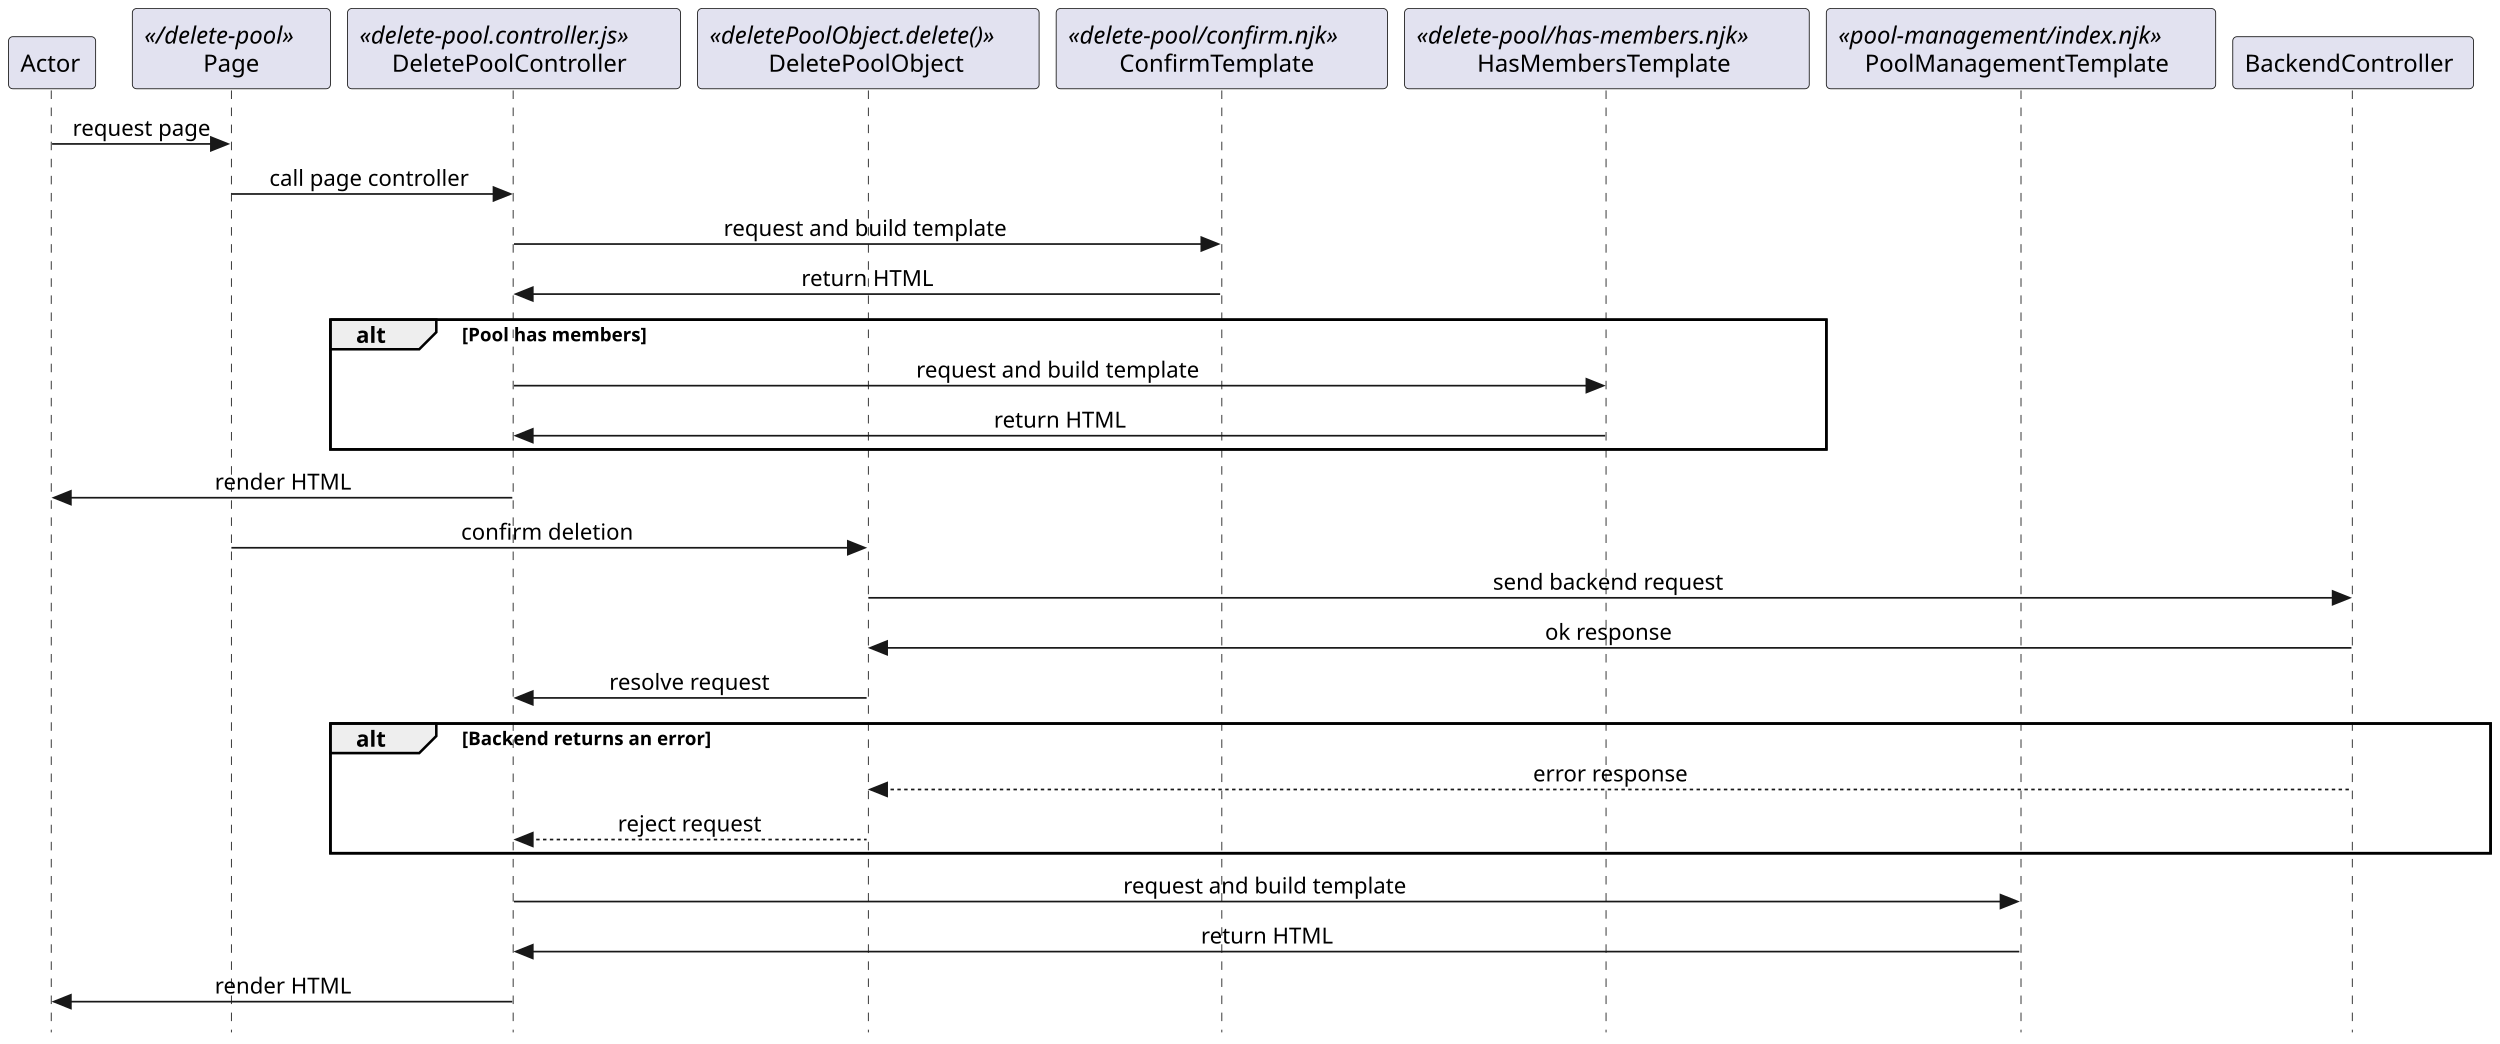
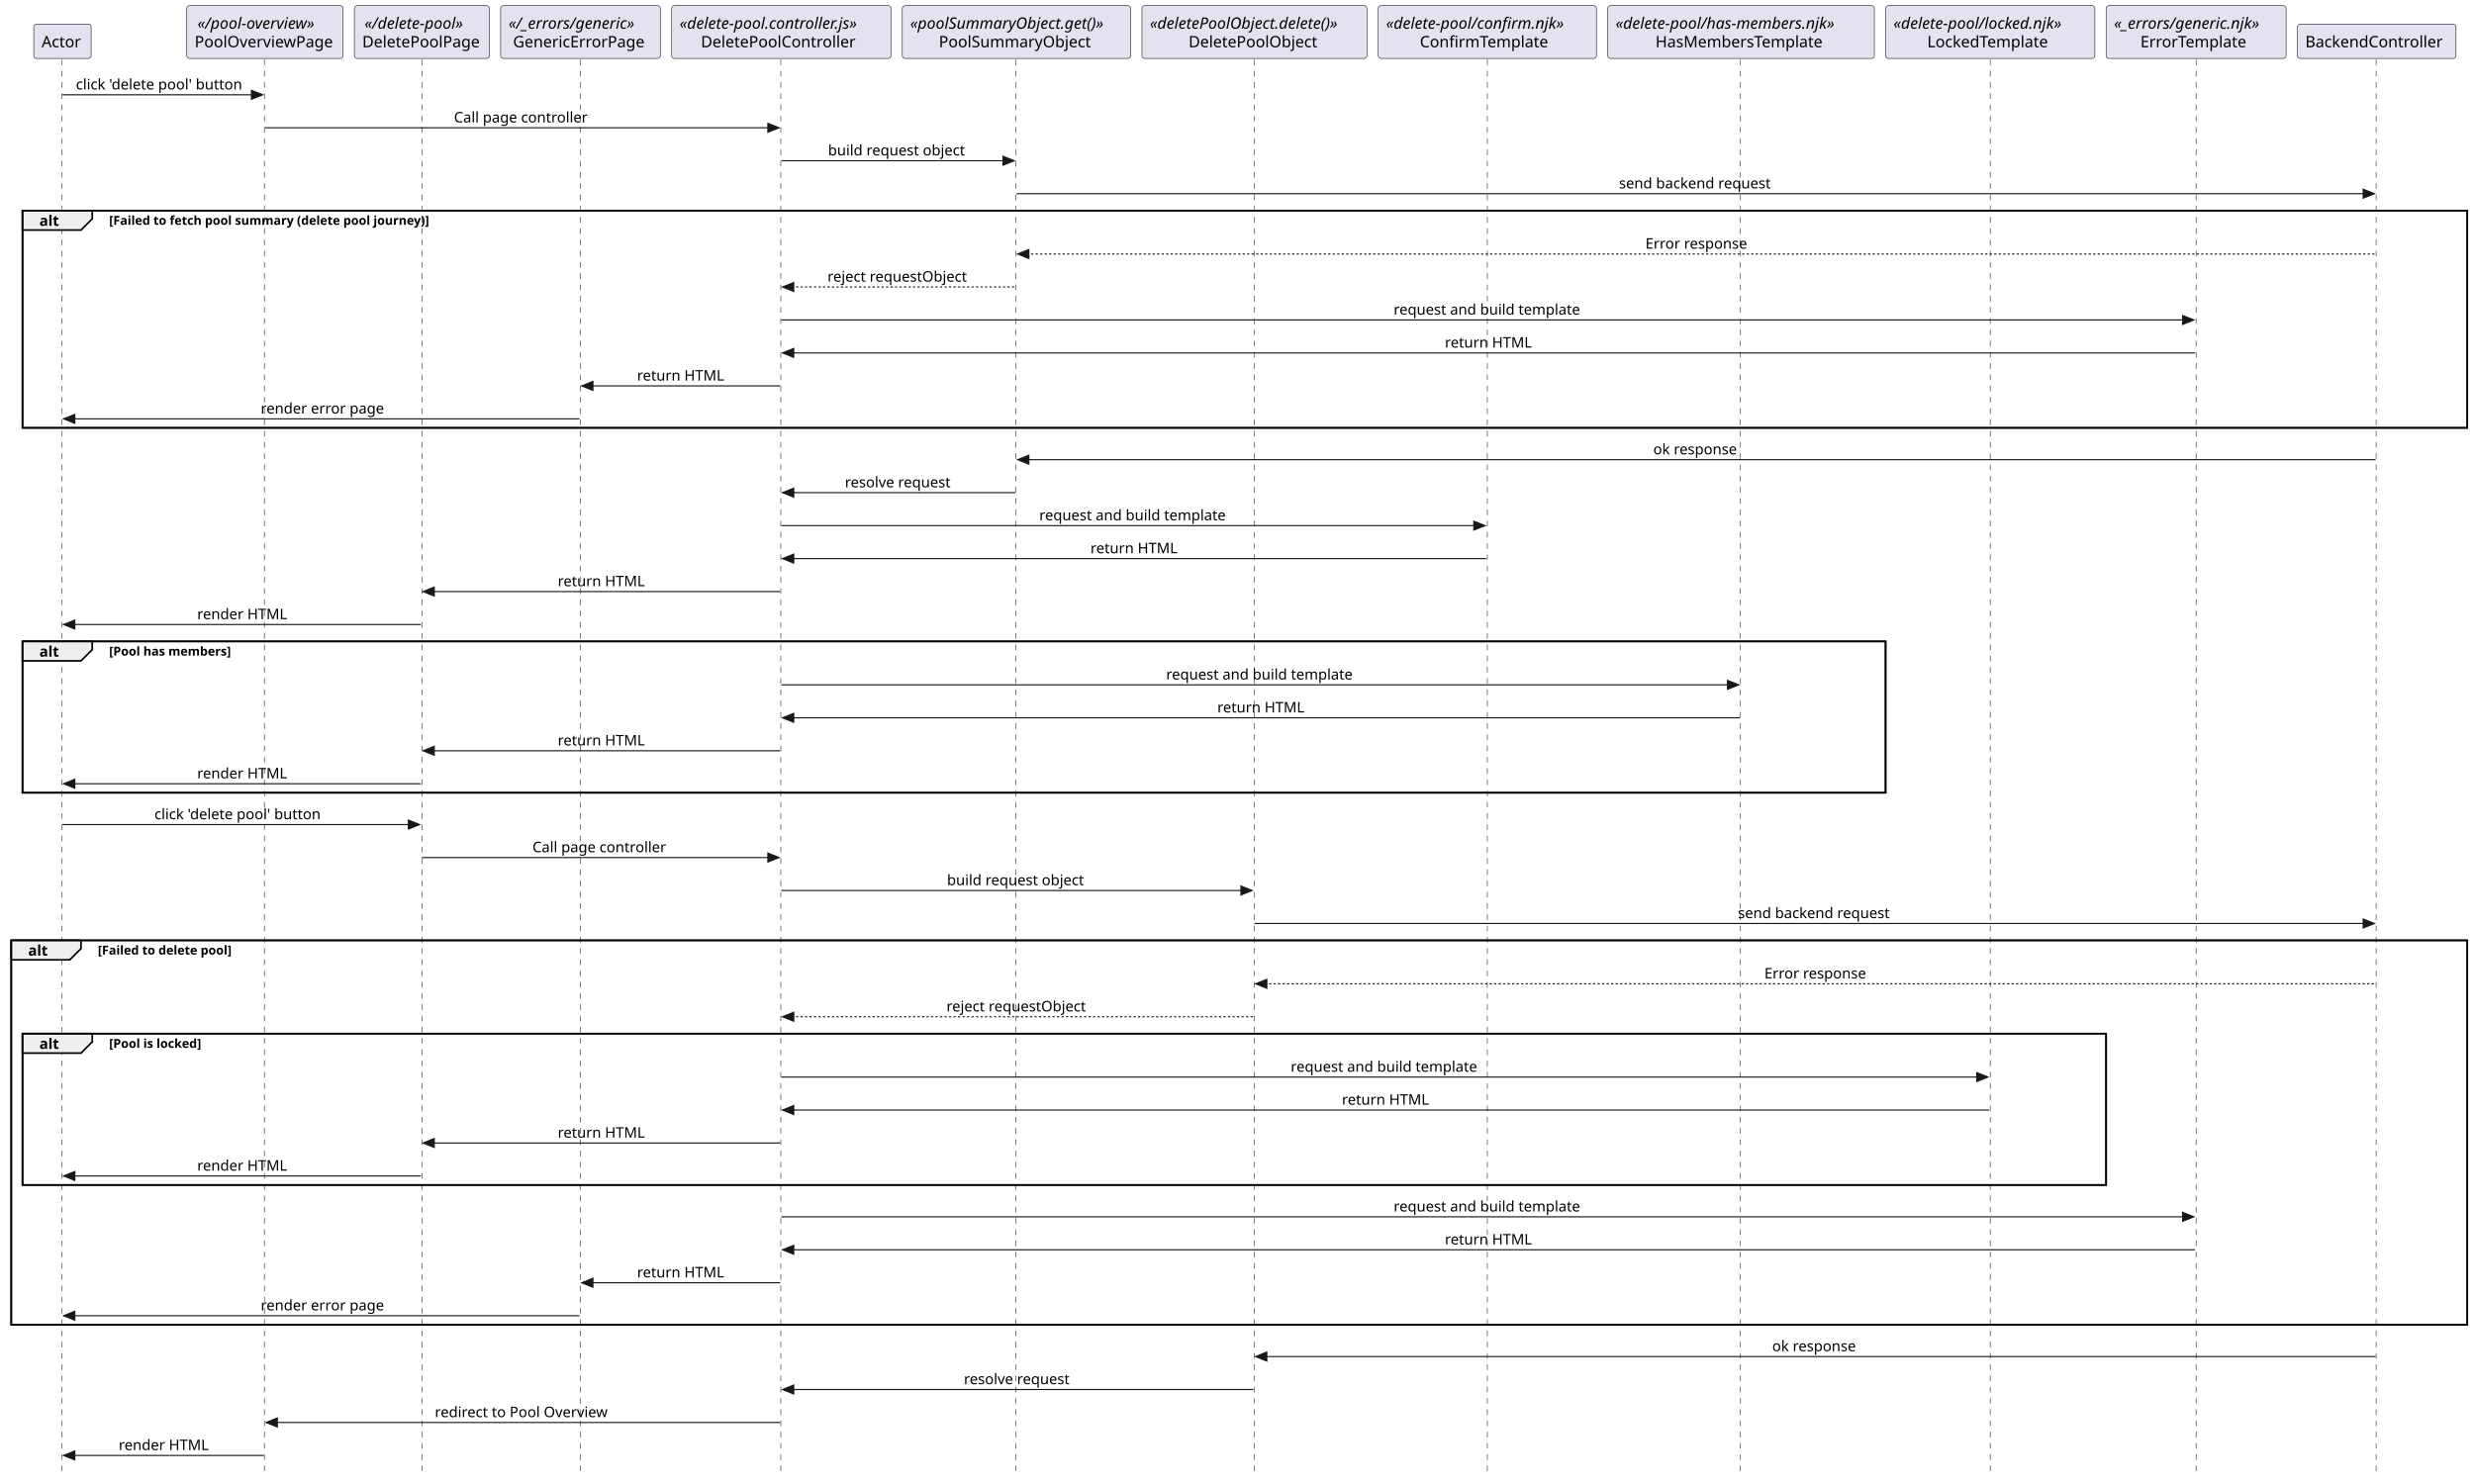
- <svg xmlns="http://www.w3.org/2000/svg" contentStyleType="text/css" height="611px" preserveAspectRatio="none" style="width:1464px;height:611px;background:#FFFFFF;" version="1.1" viewBox="0 0 1464 611" width="1464px" zoomAndPan="magnify">
+ <svg xmlns="http://www.w3.org/2000/svg" contentStyleType="text/css" height="1319px" preserveAspectRatio="none" style="width:2199px;height:1319px;background:#FFFFFF;" version="1.1" viewBox="0 0 2199 1319" width="2199px" zoomAndPan="magnify">
  <defs />
  <g>
-     <rect fill="none" height="75.932" style="stroke:#000000;stroke-width:1.5;" width="876" x="193.5" y="187.219" />
-     <rect fill="none" height="75.932" style="stroke:#000000;stroke-width:1.5;" width="1265" x="193.5" y="423.703" />
-     <line style="stroke:#181818;stroke-width:0.5;stroke-dasharray:5.0,5.0;" x1="30" x2="30" y1="52.977" y2="604.566" />
-     <line style="stroke:#181818;stroke-width:0.5;stroke-dasharray:5.0,5.0;" x1="135.5" x2="135.5" y1="52.977" y2="604.566" />
-     <line style="stroke:#181818;stroke-width:0.5;stroke-dasharray:5.0,5.0;" x1="300.5" x2="300.5" y1="52.977" y2="604.566" />
-     <line style="stroke:#181818;stroke-width:0.5;stroke-dasharray:5.0,5.0;" x1="508.5" x2="508.5" y1="52.977" y2="604.566" />
-     <line style="stroke:#181818;stroke-width:0.5;stroke-dasharray:5.0,5.0;" x1="715.5" x2="715.5" y1="52.977" y2="604.566" />
-     <line style="stroke:#181818;stroke-width:0.5;stroke-dasharray:5.0,5.0;" x1="940.5" x2="940.5" y1="52.977" y2="604.566" />
-     <line style="stroke:#181818;stroke-width:0.5;stroke-dasharray:5.0,5.0;" x1="1183.5" x2="1183.5" y1="52.977" y2="604.566" />
-     <line style="stroke:#181818;stroke-width:0.5;stroke-dasharray:5.0,5.0;" x1="1377.5" x2="1377.5" y1="52.977" y2="604.566" />
-     <rect fill="#E2E2F0" height="30.488" rx="2.5" ry="2.5" style="stroke:#181818;stroke-width:0.5;" width="51" x="5" y="21.488" />
-     <text fill="#000000" font-family="sans-serif" font-size="14" lengthAdjust="spacing" textLength="37" x="12" y="42.023">Actor</text>
-     <rect fill="#E2E2F0" height="46.977" rx="2.5" ry="2.5" style="stroke:#181818;stroke-width:0.5;" width="116" x="77.5" y="5" />
-     <text fill="#000000" font-family="sans-serif" font-size="14" font-style="italic" lengthAdjust="spacing" textLength="102" x="84.5" y="25.535">«/delete-pool»</text>
-     <text fill="#000000" font-family="sans-serif" font-size="14" lengthAdjust="spacing" textLength="33" x="119" y="42.023">Page</text>
-     <rect fill="#E2E2F0" height="46.977" rx="2.5" ry="2.5" style="stroke:#181818;stroke-width:0.5;" width="195" x="203.5" y="5" />
-     <text fill="#000000" font-family="sans-serif" font-size="14" font-style="italic" lengthAdjust="spacing" textLength="181" x="210.5" y="25.535">«delete-pool.controller.js»</text>
-     <text fill="#000000" font-family="sans-serif" font-size="14" lengthAdjust="spacing" textLength="143" x="229.5" y="42.023">DeletePoolController</text>
-     <rect fill="#E2E2F0" height="46.977" rx="2.5" ry="2.5" style="stroke:#181818;stroke-width:0.5;" width="200" x="408.5" y="5" />
-     <text fill="#000000" font-family="sans-serif" font-size="14" font-style="italic" lengthAdjust="spacing" textLength="186" x="415.5" y="25.535">«deletePoolObject.delete()»</text>
-     <text fill="#000000" font-family="sans-serif" font-size="14" lengthAdjust="spacing" textLength="117" x="450" y="42.023">DeletePoolObject</text>
-     <rect fill="#E2E2F0" height="46.977" rx="2.5" ry="2.5" style="stroke:#181818;stroke-width:0.5;" width="194" x="618.5" y="5" />
-     <text fill="#000000" font-family="sans-serif" font-size="14" font-style="italic" lengthAdjust="spacing" textLength="180" x="625.5" y="25.535">«delete-pool/confirm.njk»</text>
-     <text fill="#000000" font-family="sans-serif" font-size="14" lengthAdjust="spacing" textLength="120" x="655.5" y="42.023">ConfirmTemplate</text>
-     <rect fill="#E2E2F0" height="46.977" rx="2.5" ry="2.5" style="stroke:#181818;stroke-width:0.5;" width="237" x="822.5" y="5" />
-     <text fill="#000000" font-family="sans-serif" font-size="14" font-style="italic" lengthAdjust="spacing" textLength="223" x="829.5" y="25.535">«delete-pool/has-members.njk»</text>
-     <text fill="#000000" font-family="sans-serif" font-size="14" lengthAdjust="spacing" textLength="152" x="865" y="42.023">HasMembersTemplate</text>
-     <rect fill="#E2E2F0" height="46.977" rx="2.5" ry="2.5" style="stroke:#181818;stroke-width:0.5;" width="228" x="1069.5" y="5" />
-     <text fill="#000000" font-family="sans-serif" font-size="14" font-style="italic" lengthAdjust="spacing" textLength="214" x="1076.5" y="25.535">«pool-management/index.njk»</text>
-     <text fill="#000000" font-family="sans-serif" font-size="14" lengthAdjust="spacing" textLength="183" x="1092" y="42.023">PoolManagementTemplate</text>
-     <rect fill="#E2E2F0" height="30.488" rx="2.5" ry="2.5" style="stroke:#181818;stroke-width:0.5;" width="141" x="1307.5" y="21.488" />
-     <text fill="#000000" font-family="sans-serif" font-size="14" lengthAdjust="spacing" textLength="127" x="1314.5" y="42.023">BackendController</text>
-     <polygon fill="#181818" points="123.5,80.287,133.5,84.287,123.5,88.287" style="stroke:#181818;stroke-width:1.0;" />
-     <line style="stroke:#181818;stroke-width:1.0;" x1="30.5" x2="129.5" y1="84.287" y2="84.287" />
-     <text fill="#000000" font-family="sans-serif" font-size="13" lengthAdjust="spacing" textLength="81" x="42.5" y="79.545">request page</text>
-     <polygon fill="#181818" points="289,109.598,299,113.598,289,117.598" style="stroke:#181818;stroke-width:1.0;" />
-     <line style="stroke:#181818;stroke-width:1.0;" x1="135.5" x2="295" y1="113.598" y2="113.598" />
-     <text fill="#000000" font-family="sans-serif" font-size="13" lengthAdjust="spacing" textLength="121" x="157.75" y="108.856">call page controller</text>
-     <polygon fill="#181818" points="703.5,138.908,713.5,142.908,703.5,146.908" style="stroke:#181818;stroke-width:1.0;" />
-     <line style="stroke:#181818;stroke-width:1.0;" x1="301" x2="709.5" y1="142.908" y2="142.908" />
-     <text fill="#000000" font-family="sans-serif" font-size="13" lengthAdjust="spacing" textLength="169" x="423.75" y="138.166">request and build template</text>
-     <polygon fill="#181818" points="312,168.219,302,172.219,312,176.219" style="stroke:#181818;stroke-width:1.0;" />
-     <line style="stroke:#181818;stroke-width:1.0;" x1="306" x2="714.5" y1="172.219" y2="172.219" />
-     <text fill="#000000" font-family="sans-serif" font-size="13" lengthAdjust="spacing" textLength="78" x="469.25" y="167.477">return HTML</text>
-     <path d="M193.5,187.219 L255.5,187.219 L255.5,194.529 L245.5,204.529 L193.5,204.529 L193.5,187.219 " fill="#EEEEEE" style="stroke:#000000;stroke-width:1.5;" />
-     <rect fill="none" height="75.932" style="stroke:#000000;stroke-width:1.5;" width="876" x="193.5" y="187.219" />
-     <text fill="#000000" font-family="sans-serif" font-size="13" font-weight="bold" lengthAdjust="spacing" textLength="17" x="208.5" y="200.787">alt</text>
-     <text fill="#000000" font-family="sans-serif" font-size="11" font-weight="bold" lengthAdjust="spacing" textLength="112" x="270.5" y="199.853">[Pool has members]</text>
-     <polygon fill="#181818" points="929,221.84,939,225.84,929,229.84" style="stroke:#181818;stroke-width:1.0;" />
-     <line style="stroke:#181818;stroke-width:1.0;" x1="301" x2="935" y1="225.84" y2="225.84" />
-     <text fill="#000000" font-family="sans-serif" font-size="13" lengthAdjust="spacing" textLength="169" x="536.5" y="221.098">request and build template</text>
-     <polygon fill="#181818" points="312,251.15,302,255.15,312,259.15" style="stroke:#181818;stroke-width:1.0;" />
-     <line style="stroke:#181818;stroke-width:1.0;" x1="306" x2="940" y1="255.15" y2="255.15" />
-     <text fill="#000000" font-family="sans-serif" font-size="13" lengthAdjust="spacing" textLength="78" x="582" y="250.408">return HTML</text>
-     <polygon fill="#181818" points="41.5,287.461,31.5,291.461,41.5,295.461" style="stroke:#181818;stroke-width:1.0;" />
-     <line style="stroke:#181818;stroke-width:1.0;" x1="35.5" x2="300" y1="291.461" y2="291.461" />
-     <text fill="#000000" font-family="sans-serif" font-size="13" lengthAdjust="spacing" textLength="80" x="125.75" y="286.719">render HTML</text>
-     <polygon fill="#181818" points="496.5,316.772,506.5,320.772,496.5,324.772" style="stroke:#181818;stroke-width:1.0;" />
-     <line style="stroke:#181818;stroke-width:1.0;" x1="135.5" x2="502.5" y1="320.772" y2="320.772" />
-     <text fill="#000000" font-family="sans-serif" font-size="13" lengthAdjust="spacing" textLength="104" x="270" y="316.029">confirm deletion</text>
-     <polygon fill="#181818" points="1366,346.082,1376,350.082,1366,354.082" style="stroke:#181818;stroke-width:1.0;" />
-     <line style="stroke:#181818;stroke-width:1.0;" x1="508.5" x2="1372" y1="350.082" y2="350.082" />
-     <text fill="#000000" font-family="sans-serif" font-size="13" lengthAdjust="spacing" textLength="138" x="874.25" y="345.34">send backend request</text>
-     <polygon fill="#181818" points="519.5,375.393,509.5,379.393,519.5,383.393" style="stroke:#181818;stroke-width:1.0;" />
-     <line style="stroke:#181818;stroke-width:1.0;" x1="513.5" x2="1377" y1="379.393" y2="379.393" />
-     <text fill="#000000" font-family="sans-serif" font-size="13" lengthAdjust="spacing" textLength="77" x="904.75" y="374.65">ok response</text>
-     <polygon fill="#181818" points="312,404.703,302,408.703,312,412.703" style="stroke:#181818;stroke-width:1.0;" />
-     <line style="stroke:#181818;stroke-width:1.0;" x1="306" x2="507.5" y1="408.703" y2="408.703" />
-     <text fill="#000000" font-family="sans-serif" font-size="13" lengthAdjust="spacing" textLength="96" x="356.75" y="403.961">resolve request</text>
-     <path d="M193.5,423.703 L255.5,423.703 L255.5,431.014 L245.5,441.014 L193.5,441.014 L193.5,423.703 " fill="#EEEEEE" style="stroke:#000000;stroke-width:1.5;" />
-     <rect fill="none" height="75.932" style="stroke:#000000;stroke-width:1.5;" width="1265" x="193.5" y="423.703" />
-     <text fill="#000000" font-family="sans-serif" font-size="13" font-weight="bold" lengthAdjust="spacing" textLength="17" x="208.5" y="437.272">alt</text>
-     <text fill="#000000" font-family="sans-serif" font-size="11" font-weight="bold" lengthAdjust="spacing" textLength="147" x="270.5" y="436.338">[Backend returns an error]</text>
-     <polygon fill="#181818" points="519.5,458.324,509.5,462.324,519.5,466.324" style="stroke:#181818;stroke-width:1.0;" />
-     <line style="stroke:#181818;stroke-width:1.0;stroke-dasharray:2.0,2.0;" x1="513.5" x2="1377" y1="462.324" y2="462.324" />
-     <text fill="#000000" font-family="sans-serif" font-size="13" lengthAdjust="spacing" textLength="91" x="897.75" y="457.582">error response</text>
-     <polygon fill="#181818" points="312,487.635,302,491.635,312,495.635" style="stroke:#181818;stroke-width:1.0;" />
-     <line style="stroke:#181818;stroke-width:1.0;stroke-dasharray:2.0,2.0;" x1="306" x2="507.5" y1="491.635" y2="491.635" />
-     <text fill="#000000" font-family="sans-serif" font-size="13" lengthAdjust="spacing" textLength="86" x="361.75" y="486.893">reject request</text>
-     <polygon fill="#181818" points="1171.5,523.945,1181.5,527.945,1171.5,531.945" style="stroke:#181818;stroke-width:1.0;" />
-     <line style="stroke:#181818;stroke-width:1.0;" x1="301" x2="1177.5" y1="527.945" y2="527.945" />
-     <text fill="#000000" font-family="sans-serif" font-size="13" lengthAdjust="spacing" textLength="169" x="657.75" y="523.203">request and build template</text>
-     <polygon fill="#181818" points="312,553.256,302,557.256,312,561.256" style="stroke:#181818;stroke-width:1.0;" />
-     <line style="stroke:#181818;stroke-width:1.0;" x1="306" x2="1182.5" y1="557.256" y2="557.256" />
-     <text fill="#000000" font-family="sans-serif" font-size="13" lengthAdjust="spacing" textLength="78" x="703.25" y="552.514">return HTML</text>
-     <polygon fill="#181818" points="41.5,582.566,31.5,586.566,41.5,590.566" style="stroke:#181818;stroke-width:1.0;" />
-     <line style="stroke:#181818;stroke-width:1.0;" x1="35.5" x2="300" y1="586.566" y2="586.566" />
-     <text fill="#000000" font-family="sans-serif" font-size="13" lengthAdjust="spacing" textLength="80" x="125.75" y="581.824">render HTML</text>
+     <rect fill="none" height="193.174" style="stroke:#000000;stroke-width:1.5;" width="2173" x="20" y="187.219" />
+     <rect fill="none" height="134.553" style="stroke:#000000;stroke-width:1.5;" width="1656" x="20" y="570.256" />
+     <rect fill="none" height="341.727" style="stroke:#000000;stroke-width:1.5;" width="2183" x="10" y="836.051" />
+     <rect fill="none" height="134.553" style="stroke:#000000;stroke-width:1.5;" width="1852" x="20" y="918.982" />
+     <line style="stroke:#181818;stroke-width:0.5;stroke-dasharray:5.0,5.0;" x1="55" x2="55" y1="52.977" y2="1312.02" />
+     <line style="stroke:#181818;stroke-width:0.5;stroke-dasharray:5.0,5.0;" x1="235" x2="235" y1="52.977" y2="1312.02" />
+     <line style="stroke:#181818;stroke-width:0.5;stroke-dasharray:5.0,5.0;" x1="375" x2="375" y1="52.977" y2="1312.02" />
+     <line style="stroke:#181818;stroke-width:0.5;stroke-dasharray:5.0,5.0;" x1="516" x2="516" y1="52.977" y2="1312.02" />
+     <line style="stroke:#181818;stroke-width:0.5;stroke-dasharray:5.0,5.0;" x1="694" x2="694" y1="52.977" y2="1312.02" />
+     <line style="stroke:#181818;stroke-width:0.5;stroke-dasharray:5.0,5.0;" x1="903" x2="903" y1="52.977" y2="1312.02" />
+     <line style="stroke:#181818;stroke-width:0.5;stroke-dasharray:5.0,5.0;" x1="1115" x2="1115" y1="52.977" y2="1312.02" />
+     <line style="stroke:#181818;stroke-width:0.5;stroke-dasharray:5.0,5.0;" x1="1322" x2="1322" y1="52.977" y2="1312.02" />
+     <line style="stroke:#181818;stroke-width:0.5;stroke-dasharray:5.0,5.0;" x1="1547" x2="1547" y1="52.977" y2="1312.02" />
+     <line style="stroke:#181818;stroke-width:0.5;stroke-dasharray:5.0,5.0;" x1="1769" x2="1769" y1="52.977" y2="1312.02" />
+     <line style="stroke:#181818;stroke-width:0.5;stroke-dasharray:5.0,5.0;" x1="1952" x2="1952" y1="52.977" y2="1312.02" />
+     <line style="stroke:#181818;stroke-width:0.5;stroke-dasharray:5.0,5.0;" x1="2112" x2="2112" y1="52.977" y2="1312.02" />
+     <rect fill="#E2E2F0" height="30.488" rx="2.5" ry="2.5" style="stroke:#181818;stroke-width:0.5;" width="51" x="30" y="21.488" />
+     <text fill="#000000" font-family="sans-serif" font-size="14" lengthAdjust="spacing" textLength="37" x="37" y="42.023">Actor</text>
+     <rect fill="#E2E2F0" height="46.977" rx="2.5" ry="2.5" style="stroke:#181818;stroke-width:0.5;" width="139" x="166" y="5" />
+     <text fill="#000000" font-family="sans-serif" font-size="14" font-style="italic" lengthAdjust="spacing" textLength="120" x="175.5" y="25.535">«/pool-overview»</text>
+     <text fill="#000000" font-family="sans-serif" font-size="14" lengthAdjust="spacing" textLength="125" x="173" y="42.023">PoolOverviewPage</text>
+     <rect fill="#E2E2F0" height="46.977" rx="2.5" ry="2.5" style="stroke:#181818;stroke-width:0.5;" width="120" x="315" y="5" />
+     <text fill="#000000" font-family="sans-serif" font-size="14" font-style="italic" lengthAdjust="spacing" textLength="102" x="324" y="25.535">«/delete-pool»</text>
+     <text fill="#000000" font-family="sans-serif" font-size="14" lengthAdjust="spacing" textLength="106" x="322" y="42.023">DeletePoolPage</text>
+     <rect fill="#E2E2F0" height="46.977" rx="2.5" ry="2.5" style="stroke:#181818;stroke-width:0.5;" width="142" x="445" y="5" />
+     <text fill="#000000" font-family="sans-serif" font-size="14" font-style="italic" lengthAdjust="spacing" textLength="128" x="452" y="25.535">«/_errors/generic»</text>
+     <text fill="#000000" font-family="sans-serif" font-size="14" lengthAdjust="spacing" textLength="120" x="456" y="42.023">GenericErrorPage</text>
+     <rect fill="#E2E2F0" height="46.977" rx="2.5" ry="2.5" style="stroke:#181818;stroke-width:0.5;" width="195" x="597" y="5" />
+     <text fill="#000000" font-family="sans-serif" font-size="14" font-style="italic" lengthAdjust="spacing" textLength="181" x="604" y="25.535">«delete-pool.controller.js»</text>
+     <text fill="#000000" font-family="sans-serif" font-size="14" lengthAdjust="spacing" textLength="143" x="623" y="42.023">DeletePoolController</text>
+     <rect fill="#E2E2F0" height="46.977" rx="2.5" ry="2.5" style="stroke:#181818;stroke-width:0.5;" width="203" x="802" y="5" />
+     <text fill="#000000" font-family="sans-serif" font-size="14" font-style="italic" lengthAdjust="spacing" textLength="189" x="809" y="25.535">«poolSummaryObject.get()»</text>
+     <text fill="#000000" font-family="sans-serif" font-size="14" lengthAdjust="spacing" textLength="138" x="834.5" y="42.023">PoolSummaryObject</text>
+     <rect fill="#E2E2F0" height="46.977" rx="2.5" ry="2.5" style="stroke:#181818;stroke-width:0.5;" width="200" x="1015" y="5" />
+     <text fill="#000000" font-family="sans-serif" font-size="14" font-style="italic" lengthAdjust="spacing" textLength="186" x="1022" y="25.535">«deletePoolObject.delete()»</text>
+     <text fill="#000000" font-family="sans-serif" font-size="14" lengthAdjust="spacing" textLength="117" x="1056.5" y="42.023">DeletePoolObject</text>
+     <rect fill="#E2E2F0" height="46.977" rx="2.5" ry="2.5" style="stroke:#181818;stroke-width:0.5;" width="194" x="1225" y="5" />
+     <text fill="#000000" font-family="sans-serif" font-size="14" font-style="italic" lengthAdjust="spacing" textLength="180" x="1232" y="25.535">«delete-pool/confirm.njk»</text>
+     <text fill="#000000" font-family="sans-serif" font-size="14" lengthAdjust="spacing" textLength="120" x="1262" y="42.023">ConfirmTemplate</text>
+     <rect fill="#E2E2F0" height="46.977" rx="2.5" ry="2.5" style="stroke:#181818;stroke-width:0.5;" width="237" x="1429" y="5" />
+     <text fill="#000000" font-family="sans-serif" font-size="14" font-style="italic" lengthAdjust="spacing" textLength="223" x="1436" y="25.535">«delete-pool/has-members.njk»</text>
+     <text fill="#000000" font-family="sans-serif" font-size="14" lengthAdjust="spacing" textLength="152" x="1471.5" y="42.023">HasMembersTemplate</text>
+     <rect fill="#E2E2F0" height="46.977" rx="2.5" ry="2.5" style="stroke:#181818;stroke-width:0.5;" width="186" x="1676" y="5" />
+     <text fill="#000000" font-family="sans-serif" font-size="14" font-style="italic" lengthAdjust="spacing" textLength="172" x="1683" y="25.535">«delete-pool/locked.njk»</text>
+     <text fill="#000000" font-family="sans-serif" font-size="14" lengthAdjust="spacing" textLength="112" x="1713" y="42.023">LockedTemplate</text>
+     <rect fill="#E2E2F0" height="46.977" rx="2.5" ry="2.5" style="stroke:#181818;stroke-width:0.5;" width="160" x="1872" y="5" />
+     <text fill="#000000" font-family="sans-serif" font-size="14" font-style="italic" lengthAdjust="spacing" textLength="146" x="1879" y="25.535">«_errors/generic.njk»</text>
+     <text fill="#000000" font-family="sans-serif" font-size="14" lengthAdjust="spacing" textLength="99" x="1902.5" y="42.023">ErrorTemplate</text>
+     <rect fill="#E2E2F0" height="30.488" rx="2.5" ry="2.5" style="stroke:#181818;stroke-width:0.5;" width="141" x="2042" y="21.488" />
+     <text fill="#000000" font-family="sans-serif" font-size="14" lengthAdjust="spacing" textLength="127" x="2049" y="42.023">BackendController</text>
+     <polygon fill="#181818" points="223.5,80.287,233.5,84.287,223.5,88.287" style="stroke:#181818;stroke-width:1.0;" />
+     <line style="stroke:#181818;stroke-width:1.0;" x1="55.5" x2="229.5" y1="84.287" y2="84.287" />
+     <text fill="#000000" font-family="sans-serif" font-size="13" lengthAdjust="spacing" textLength="156" x="67.5" y="79.545">click 'delete pool' button</text>
+     <polygon fill="#181818" points="682.5,109.598,692.5,113.598,682.5,117.598" style="stroke:#181818;stroke-width:1.0;" />
+     <line style="stroke:#181818;stroke-width:1.0;" x1="235.5" x2="688.5" y1="113.598" y2="113.598" />
+     <text fill="#000000" font-family="sans-serif" font-size="13" lengthAdjust="spacing" textLength="123" x="403.5" y="108.856">Call page controller</text>
+     <polygon fill="#181818" points="891.5,138.908,901.5,142.908,891.5,146.908" style="stroke:#181818;stroke-width:1.0;" />
+     <line style="stroke:#181818;stroke-width:1.0;" x1="694.5" x2="897.5" y1="142.908" y2="142.908" />
+     <text fill="#000000" font-family="sans-serif" font-size="13" lengthAdjust="spacing" textLength="126" x="736" y="138.166">build request object</text>
+     <polygon fill="#181818" points="2100.5,168.219,2110.5,172.219,2100.5,176.219" style="stroke:#181818;stroke-width:1.0;" />
+     <line style="stroke:#181818;stroke-width:1.0;" x1="903.5" x2="2106.5" y1="172.219" y2="172.219" />
+     <text fill="#000000" font-family="sans-serif" font-size="13" lengthAdjust="spacing" textLength="138" x="1439" y="167.477">send backend request</text>
+     <path d="M20,187.219 L82,187.219 L82,194.529 L72,204.529 L20,204.529 L20,187.219 " fill="#EEEEEE" style="stroke:#000000;stroke-width:1.5;" />
+     <rect fill="none" height="193.174" style="stroke:#000000;stroke-width:1.5;" width="2173" x="20" y="187.219" />
+     <text fill="#000000" font-family="sans-serif" font-size="13" font-weight="bold" lengthAdjust="spacing" textLength="17" x="35" y="200.787">alt</text>
+     <text fill="#000000" font-family="sans-serif" font-size="11" font-weight="bold" lengthAdjust="spacing" textLength="293" x="97" y="199.853">[Failed to fetch pool summary (delete pool journey)]</text>
+     <polygon fill="#181818" points="914.5,221.84,904.5,225.84,914.5,229.84" style="stroke:#181818;stroke-width:1.0;" />
+     <line style="stroke:#181818;stroke-width:1.0;stroke-dasharray:2.0,2.0;" x1="908.5" x2="2111.5" y1="225.84" y2="225.84" />
+     <text fill="#000000" font-family="sans-serif" font-size="13" lengthAdjust="spacing" textLength="91" x="1462.5" y="221.098">Error response</text>
+     <polygon fill="#181818" points="705.5,251.15,695.5,255.15,705.5,259.15" style="stroke:#181818;stroke-width:1.0;" />
+     <line style="stroke:#181818;stroke-width:1.0;stroke-dasharray:2.0,2.0;" x1="699.5" x2="902.5" y1="255.15" y2="255.15" />
+     <text fill="#000000" font-family="sans-serif" font-size="13" lengthAdjust="spacing" textLength="127" x="735.5" y="250.408">reject requestObject</text>
+     <polygon fill="#181818" points="1940,280.461,1950,284.461,1940,288.461" style="stroke:#181818;stroke-width:1.0;" />
+     <line style="stroke:#181818;stroke-width:1.0;" x1="694.5" x2="1946" y1="284.461" y2="284.461" />
+     <text fill="#000000" font-family="sans-serif" font-size="13" lengthAdjust="spacing" textLength="169" x="1238.75" y="279.719">request and build template</text>
+     <polygon fill="#181818" points="705.5,309.772,695.5,313.772,705.5,317.772" style="stroke:#181818;stroke-width:1.0;" />
+     <line style="stroke:#181818;stroke-width:1.0;" x1="699.5" x2="1951" y1="313.772" y2="313.772" />
+     <text fill="#000000" font-family="sans-serif" font-size="13" lengthAdjust="spacing" textLength="78" x="1284.25" y="309.029">return HTML</text>
+     <polygon fill="#181818" points="527,339.082,517,343.082,527,347.082" style="stroke:#181818;stroke-width:1.0;" />
+     <line style="stroke:#181818;stroke-width:1.0;" x1="521" x2="693.5" y1="343.082" y2="343.082" />
+     <text fill="#000000" font-family="sans-serif" font-size="13" lengthAdjust="spacing" textLength="78" x="566.25" y="338.34">return HTML</text>
+     <polygon fill="#181818" points="66.5,368.393,56.5,372.393,66.5,376.393" style="stroke:#181818;stroke-width:1.0;" />
+     <line style="stroke:#181818;stroke-width:1.0;" x1="60.5" x2="515" y1="372.393" y2="372.393" />
+     <text fill="#000000" font-family="sans-serif" font-size="13" lengthAdjust="spacing" textLength="108" x="231.75" y="367.65">render error page</text>
+     <polygon fill="#181818" points="914.5,404.703,904.5,408.703,914.5,412.703" style="stroke:#181818;stroke-width:1.0;" />
+     <line style="stroke:#181818;stroke-width:1.0;" x1="908.5" x2="2111.5" y1="408.703" y2="408.703" />
+     <text fill="#000000" font-family="sans-serif" font-size="13" lengthAdjust="spacing" textLength="77" x="1469.5" y="403.961">ok response</text>
+     <polygon fill="#181818" points="705.5,434.014,695.5,438.014,705.5,442.014" style="stroke:#181818;stroke-width:1.0;" />
+     <line style="stroke:#181818;stroke-width:1.0;" x1="699.5" x2="902.5" y1="438.014" y2="438.014" />
+     <text fill="#000000" font-family="sans-serif" font-size="13" lengthAdjust="spacing" textLength="96" x="751" y="433.272">resolve request</text>
+     <polygon fill="#181818" points="1310,463.324,1320,467.324,1310,471.324" style="stroke:#181818;stroke-width:1.0;" />
+     <line style="stroke:#181818;stroke-width:1.0;" x1="694.5" x2="1316" y1="467.324" y2="467.324" />
+     <text fill="#000000" font-family="sans-serif" font-size="13" lengthAdjust="spacing" textLength="169" x="923.75" y="462.582">request and build template</text>
+     <polygon fill="#181818" points="705.5,492.635,695.5,496.635,705.5,500.635" style="stroke:#181818;stroke-width:1.0;" />
+     <line style="stroke:#181818;stroke-width:1.0;" x1="699.5" x2="1321" y1="496.635" y2="496.635" />
+     <text fill="#000000" font-family="sans-serif" font-size="13" lengthAdjust="spacing" textLength="78" x="969.25" y="491.893">return HTML</text>
+     <polygon fill="#181818" points="386,521.945,376,525.945,386,529.945" style="stroke:#181818;stroke-width:1.0;" />
+     <line style="stroke:#181818;stroke-width:1.0;" x1="380" x2="693.5" y1="525.945" y2="525.945" />
+     <text fill="#000000" font-family="sans-serif" font-size="13" lengthAdjust="spacing" textLength="78" x="495.75" y="521.203">return HTML</text>
+     <polygon fill="#181818" points="66.5,551.256,56.5,555.256,66.5,559.256" style="stroke:#181818;stroke-width:1.0;" />
+     <line style="stroke:#181818;stroke-width:1.0;" x1="60.5" x2="374" y1="555.256" y2="555.256" />
+     <text fill="#000000" font-family="sans-serif" font-size="13" lengthAdjust="spacing" textLength="80" x="175.25" y="550.514">render HTML</text>
+     <path d="M20,570.256 L82,570.256 L82,577.566 L72,587.566 L20,587.566 L20,570.256 " fill="#EEEEEE" style="stroke:#000000;stroke-width:1.5;" />
+     <rect fill="none" height="134.553" style="stroke:#000000;stroke-width:1.5;" width="1656" x="20" y="570.256" />
+     <text fill="#000000" font-family="sans-serif" font-size="13" font-weight="bold" lengthAdjust="spacing" textLength="17" x="35" y="583.824">alt</text>
+     <text fill="#000000" font-family="sans-serif" font-size="11" font-weight="bold" lengthAdjust="spacing" textLength="112" x="97" y="582.891">[Pool has members]</text>
+     <polygon fill="#181818" points="1535.5,604.877,1545.5,608.877,1535.5,612.877" style="stroke:#181818;stroke-width:1.0;" />
+     <line style="stroke:#181818;stroke-width:1.0;" x1="694.5" x2="1541.5" y1="608.877" y2="608.877" />
+     <text fill="#000000" font-family="sans-serif" font-size="13" lengthAdjust="spacing" textLength="169" x="1036.5" y="604.135">request and build template</text>
+     <polygon fill="#181818" points="705.5,634.188,695.5,638.188,705.5,642.188" style="stroke:#181818;stroke-width:1.0;" />
+     <line style="stroke:#181818;stroke-width:1.0;" x1="699.5" x2="1546.5" y1="638.188" y2="638.188" />
+     <text fill="#000000" font-family="sans-serif" font-size="13" lengthAdjust="spacing" textLength="78" x="1082" y="633.445">return HTML</text>
+     <polygon fill="#181818" points="386,663.498,376,667.498,386,671.498" style="stroke:#181818;stroke-width:1.0;" />
+     <line style="stroke:#181818;stroke-width:1.0;" x1="380" x2="693.5" y1="667.498" y2="667.498" />
+     <text fill="#000000" font-family="sans-serif" font-size="13" lengthAdjust="spacing" textLength="78" x="495.75" y="662.756">return HTML</text>
+     <polygon fill="#181818" points="66.5,692.809,56.5,696.809,66.5,700.809" style="stroke:#181818;stroke-width:1.0;" />
+     <line style="stroke:#181818;stroke-width:1.0;" x1="60.5" x2="374" y1="696.809" y2="696.809" />
+     <text fill="#000000" font-family="sans-serif" font-size="13" lengthAdjust="spacing" textLength="80" x="175.25" y="692.066">render HTML</text>
+     <polygon fill="#181818" points="363,729.119,373,733.119,363,737.119" style="stroke:#181818;stroke-width:1.0;" />
+     <line style="stroke:#181818;stroke-width:1.0;" x1="55.5" x2="369" y1="733.119" y2="733.119" />
+     <text fill="#000000" font-family="sans-serif" font-size="13" lengthAdjust="spacing" textLength="156" x="137.25" y="728.377">click 'delete pool' button</text>
+     <polygon fill="#181818" points="682.5,758.43,692.5,762.43,682.5,766.43" style="stroke:#181818;stroke-width:1.0;" />
+     <line style="stroke:#181818;stroke-width:1.0;" x1="375" x2="688.5" y1="762.43" y2="762.43" />
+     <text fill="#000000" font-family="sans-serif" font-size="13" lengthAdjust="spacing" textLength="123" x="473.25" y="757.688">Call page controller</text>
+     <polygon fill="#181818" points="1103,787.74,1113,791.74,1103,795.74" style="stroke:#181818;stroke-width:1.0;" />
+     <line style="stroke:#181818;stroke-width:1.0;" x1="694.5" x2="1109" y1="791.74" y2="791.74" />
+     <text fill="#000000" font-family="sans-serif" font-size="13" lengthAdjust="spacing" textLength="126" x="841.75" y="786.998">build request object</text>
+     <polygon fill="#181818" points="2100.5,817.051,2110.5,821.051,2100.5,825.051" style="stroke:#181818;stroke-width:1.0;" />
+     <line style="stroke:#181818;stroke-width:1.0;" x1="1115" x2="2106.5" y1="821.051" y2="821.051" />
+     <text fill="#000000" font-family="sans-serif" font-size="13" lengthAdjust="spacing" textLength="138" x="1544.75" y="816.309">send backend request</text>
+     <path d="M10,836.051 L72,836.051 L72,843.361 L62,853.361 L10,853.361 L10,836.051 " fill="#EEEEEE" style="stroke:#000000;stroke-width:1.5;" />
+     <rect fill="none" height="341.727" style="stroke:#000000;stroke-width:1.5;" width="2183" x="10" y="836.051" />
+     <text fill="#000000" font-family="sans-serif" font-size="13" font-weight="bold" lengthAdjust="spacing" textLength="17" x="25" y="849.619">alt</text>
+     <text fill="#000000" font-family="sans-serif" font-size="11" font-weight="bold" lengthAdjust="spacing" textLength="122" x="87" y="848.686">[Failed to delete pool]</text>
+     <polygon fill="#181818" points="1126,870.672,1116,874.672,1126,878.672" style="stroke:#181818;stroke-width:1.0;" />
+     <line style="stroke:#181818;stroke-width:1.0;stroke-dasharray:2.0,2.0;" x1="1120" x2="2111.5" y1="874.672" y2="874.672" />
+     <text fill="#000000" font-family="sans-serif" font-size="13" lengthAdjust="spacing" textLength="91" x="1568.25" y="869.93">Error response</text>
+     <polygon fill="#181818" points="705.5,899.982,695.5,903.982,705.5,907.982" style="stroke:#181818;stroke-width:1.0;" />
+     <line style="stroke:#181818;stroke-width:1.0;stroke-dasharray:2.0,2.0;" x1="699.5" x2="1114" y1="903.982" y2="903.982" />
+     <text fill="#000000" font-family="sans-serif" font-size="13" lengthAdjust="spacing" textLength="127" x="841.25" y="899.24">reject requestObject</text>
+     <path d="M20,918.982 L82,918.982 L82,926.293 L72,936.293 L20,936.293 L20,918.982 " fill="#EEEEEE" style="stroke:#000000;stroke-width:1.5;" />
+     <rect fill="none" height="134.553" style="stroke:#000000;stroke-width:1.5;" width="1852" x="20" y="918.982" />
+     <text fill="#000000" font-family="sans-serif" font-size="13" font-weight="bold" lengthAdjust="spacing" textLength="17" x="35" y="932.551">alt</text>
+     <text fill="#000000" font-family="sans-serif" font-size="11" font-weight="bold" lengthAdjust="spacing" textLength="88" x="97" y="931.617">[Pool is locked]</text>
+     <polygon fill="#181818" points="1757,953.604,1767,957.604,1757,961.604" style="stroke:#181818;stroke-width:1.0;" />
+     <line style="stroke:#181818;stroke-width:1.0;" x1="694.5" x2="1763" y1="957.604" y2="957.604" />
+     <text fill="#000000" font-family="sans-serif" font-size="13" lengthAdjust="spacing" textLength="169" x="1147.25" y="952.861">request and build template</text>
+     <polygon fill="#181818" points="705.5,982.914,695.5,986.914,705.5,990.914" style="stroke:#181818;stroke-width:1.0;" />
+     <line style="stroke:#181818;stroke-width:1.0;" x1="699.5" x2="1768" y1="986.914" y2="986.914" />
+     <text fill="#000000" font-family="sans-serif" font-size="13" lengthAdjust="spacing" textLength="78" x="1192.75" y="982.172">return HTML</text>
+     <polygon fill="#181818" points="386,1012.225,376,1016.225,386,1020.225" style="stroke:#181818;stroke-width:1.0;" />
+     <line style="stroke:#181818;stroke-width:1.0;" x1="380" x2="693.5" y1="1016.225" y2="1016.225" />
+     <text fill="#000000" font-family="sans-serif" font-size="13" lengthAdjust="spacing" textLength="78" x="495.75" y="1011.482">return HTML</text>
+     <polygon fill="#181818" points="66.5,1041.535,56.5,1045.535,66.5,1049.535" style="stroke:#181818;stroke-width:1.0;" />
+     <line style="stroke:#181818;stroke-width:1.0;" x1="60.5" x2="374" y1="1045.535" y2="1045.535" />
+     <text fill="#000000" font-family="sans-serif" font-size="13" lengthAdjust="spacing" textLength="80" x="175.25" y="1040.793">render HTML</text>
+     <polygon fill="#181818" points="1940,1077.846,1950,1081.846,1940,1085.846" style="stroke:#181818;stroke-width:1.0;" />
+     <line style="stroke:#181818;stroke-width:1.0;" x1="694.5" x2="1946" y1="1081.846" y2="1081.846" />
+     <text fill="#000000" font-family="sans-serif" font-size="13" lengthAdjust="spacing" textLength="169" x="1238.75" y="1077.103">request and build template</text>
+     <polygon fill="#181818" points="705.5,1107.156,695.5,1111.156,705.5,1115.156" style="stroke:#181818;stroke-width:1.0;" />
+     <line style="stroke:#181818;stroke-width:1.0;" x1="699.5" x2="1951" y1="1111.156" y2="1111.156" />
+     <text fill="#000000" font-family="sans-serif" font-size="13" lengthAdjust="spacing" textLength="78" x="1284.25" y="1106.414">return HTML</text>
+     <polygon fill="#181818" points="527,1136.467,517,1140.467,527,1144.467" style="stroke:#181818;stroke-width:1.0;" />
+     <line style="stroke:#181818;stroke-width:1.0;" x1="521" x2="693.5" y1="1140.467" y2="1140.467" />
+     <text fill="#000000" font-family="sans-serif" font-size="13" lengthAdjust="spacing" textLength="78" x="566.25" y="1135.725">return HTML</text>
+     <polygon fill="#181818" points="66.5,1165.777,56.5,1169.777,66.5,1173.777" style="stroke:#181818;stroke-width:1.0;" />
+     <line style="stroke:#181818;stroke-width:1.0;" x1="60.5" x2="515" y1="1169.777" y2="1169.777" />
+     <text fill="#000000" font-family="sans-serif" font-size="13" lengthAdjust="spacing" textLength="108" x="231.75" y="1165.035">render error page</text>
+     <polygon fill="#181818" points="1126,1202.088,1116,1206.088,1126,1210.088" style="stroke:#181818;stroke-width:1.0;" />
+     <line style="stroke:#181818;stroke-width:1.0;" x1="1120" x2="2111.5" y1="1206.088" y2="1206.088" />
+     <text fill="#000000" font-family="sans-serif" font-size="13" lengthAdjust="spacing" textLength="77" x="1575.25" y="1201.346">ok response</text>
+     <polygon fill="#181818" points="705.5,1231.398,695.5,1235.398,705.5,1239.398" style="stroke:#181818;stroke-width:1.0;" />
+     <line style="stroke:#181818;stroke-width:1.0;" x1="699.5" x2="1114" y1="1235.398" y2="1235.398" />
+     <text fill="#000000" font-family="sans-serif" font-size="13" lengthAdjust="spacing" textLength="96" x="856.75" y="1230.656">resolve request</text>
+     <polygon fill="#181818" points="246.5,1260.709,236.5,1264.709,246.5,1268.709" style="stroke:#181818;stroke-width:1.0;" />
+     <line style="stroke:#181818;stroke-width:1.0;" x1="240.5" x2="693.5" y1="1264.709" y2="1264.709" />
+     <text fill="#000000" font-family="sans-serif" font-size="13" lengthAdjust="spacing" textLength="157" x="386.5" y="1259.967">redirect to Pool Overview</text>
+     <polygon fill="#181818" points="66.5,1290.02,56.5,1294.02,66.5,1298.02" style="stroke:#181818;stroke-width:1.0;" />
+     <line style="stroke:#181818;stroke-width:1.0;" x1="60.5" x2="234.5" y1="1294.02" y2="1294.02" />
+     <text fill="#000000" font-family="sans-serif" font-size="13" lengthAdjust="spacing" textLength="80" x="105.5" y="1289.277">render HTML</text>
  </g>
</svg>
